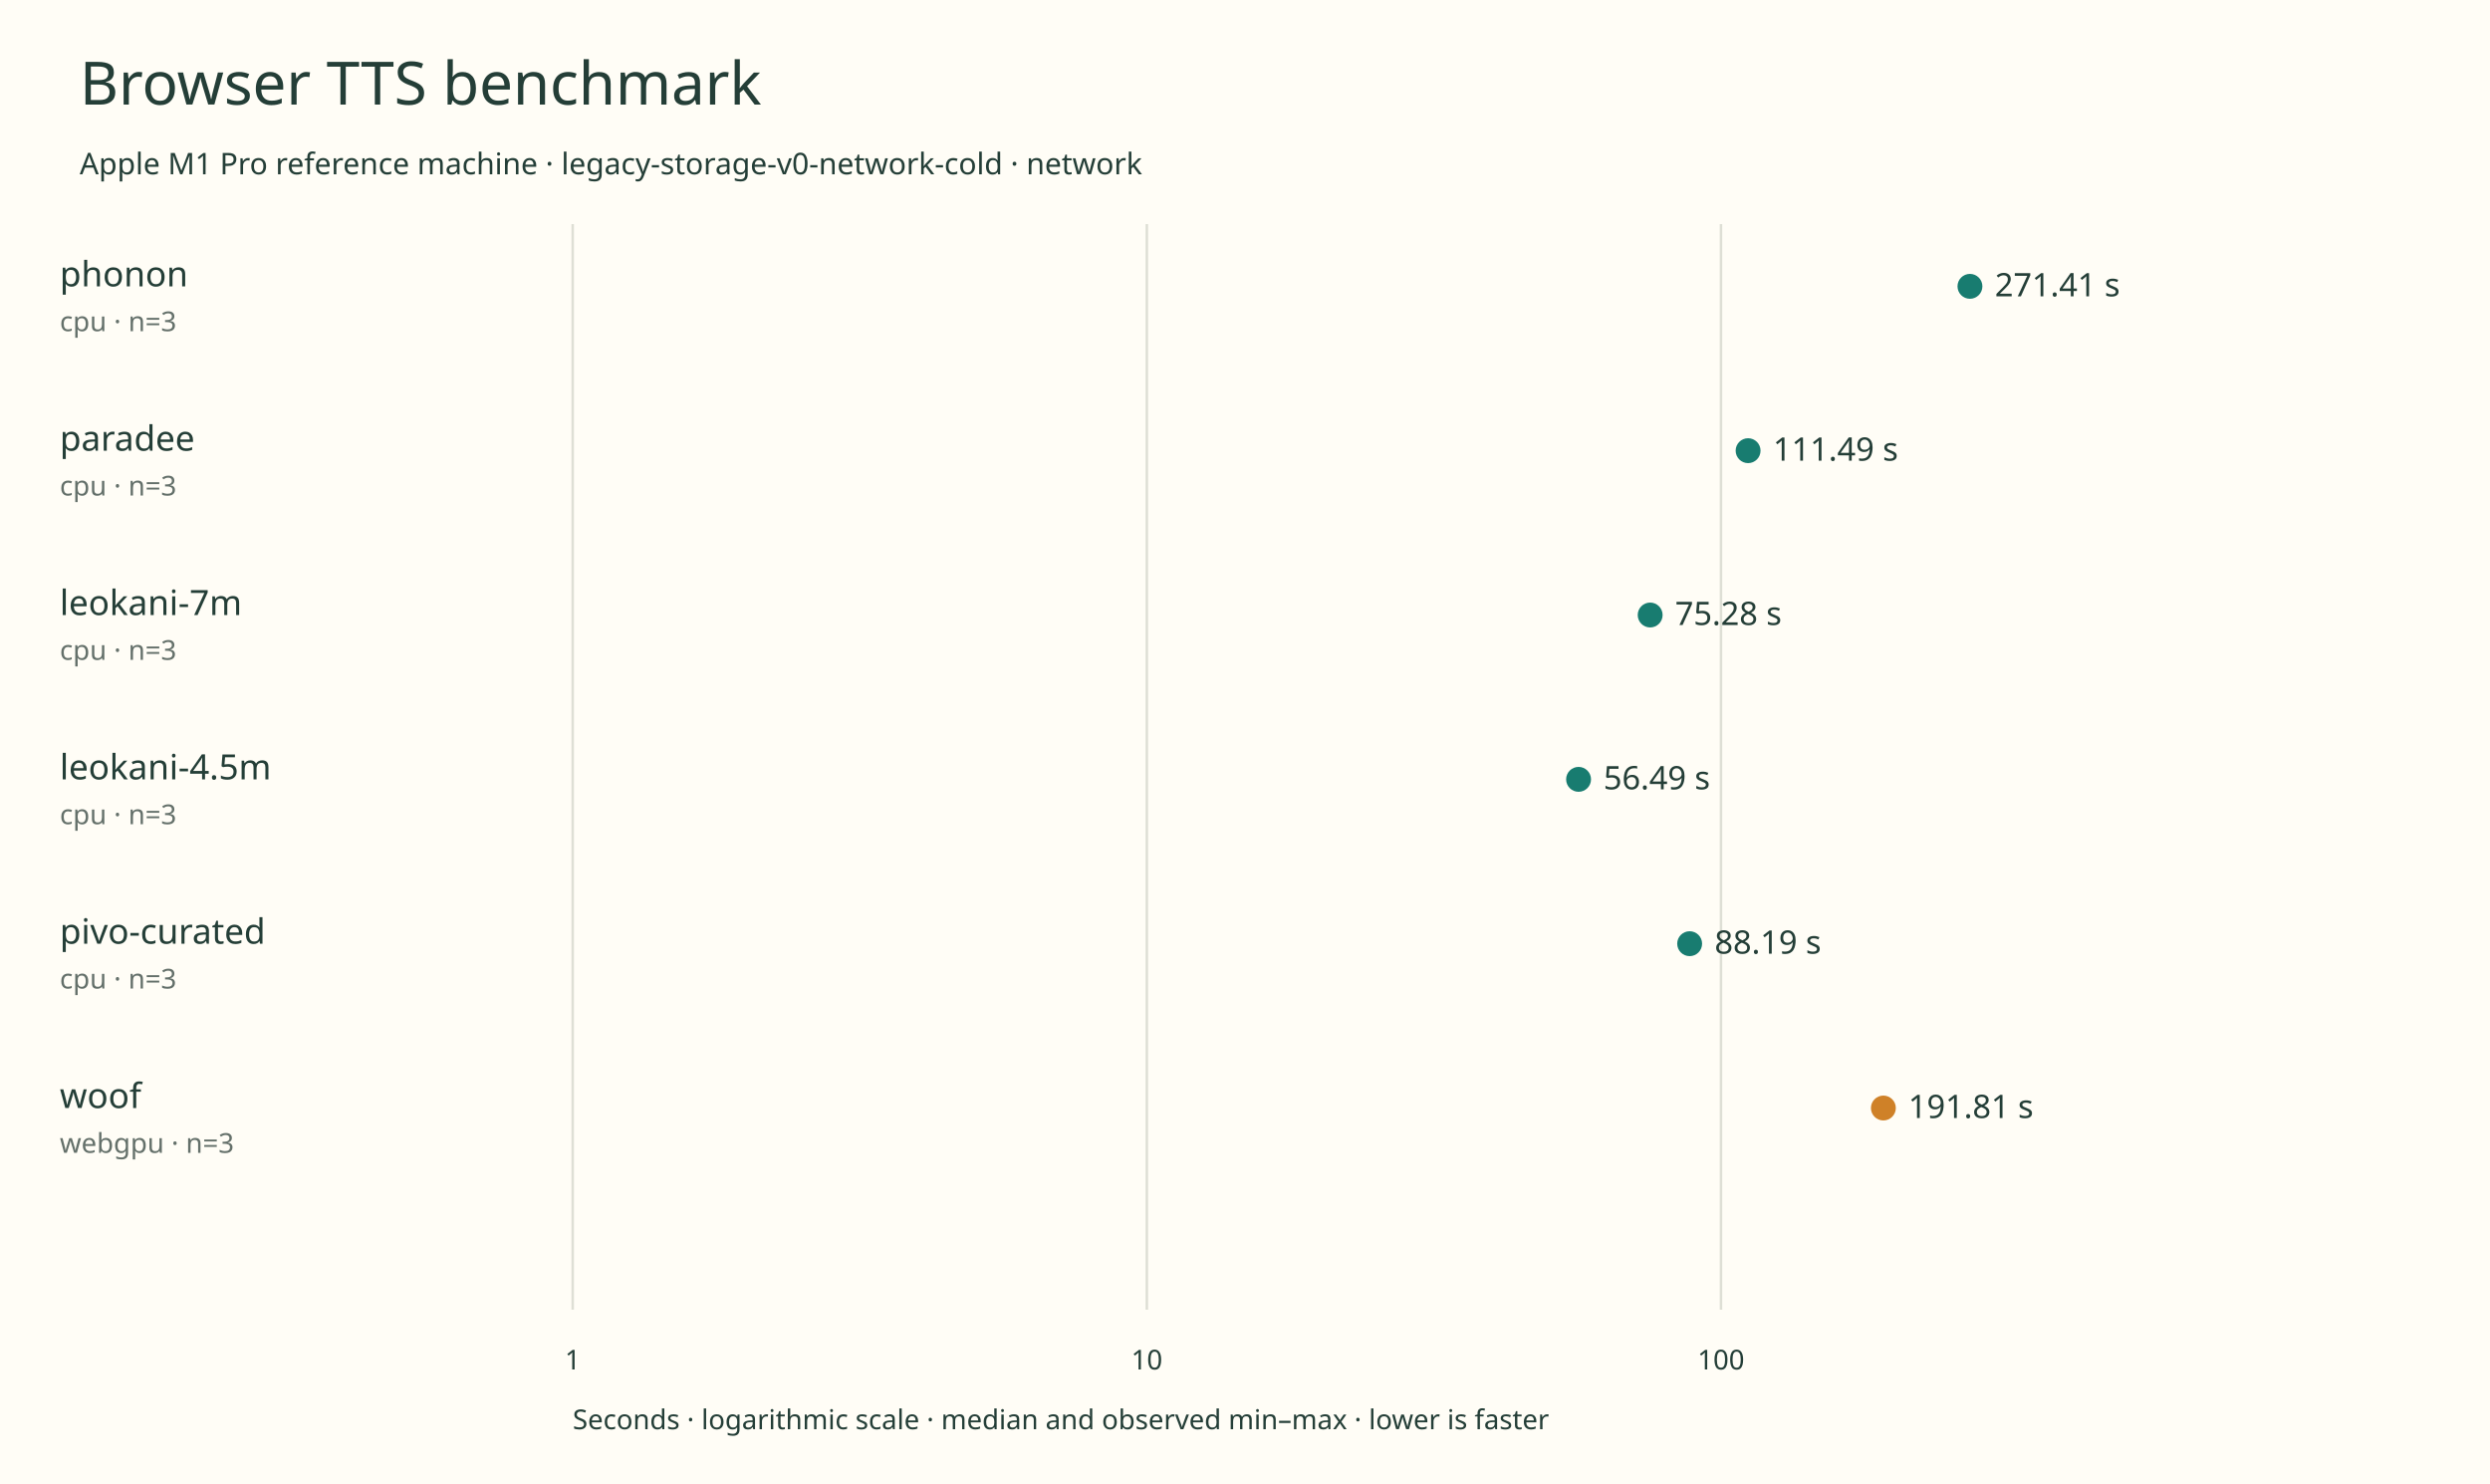
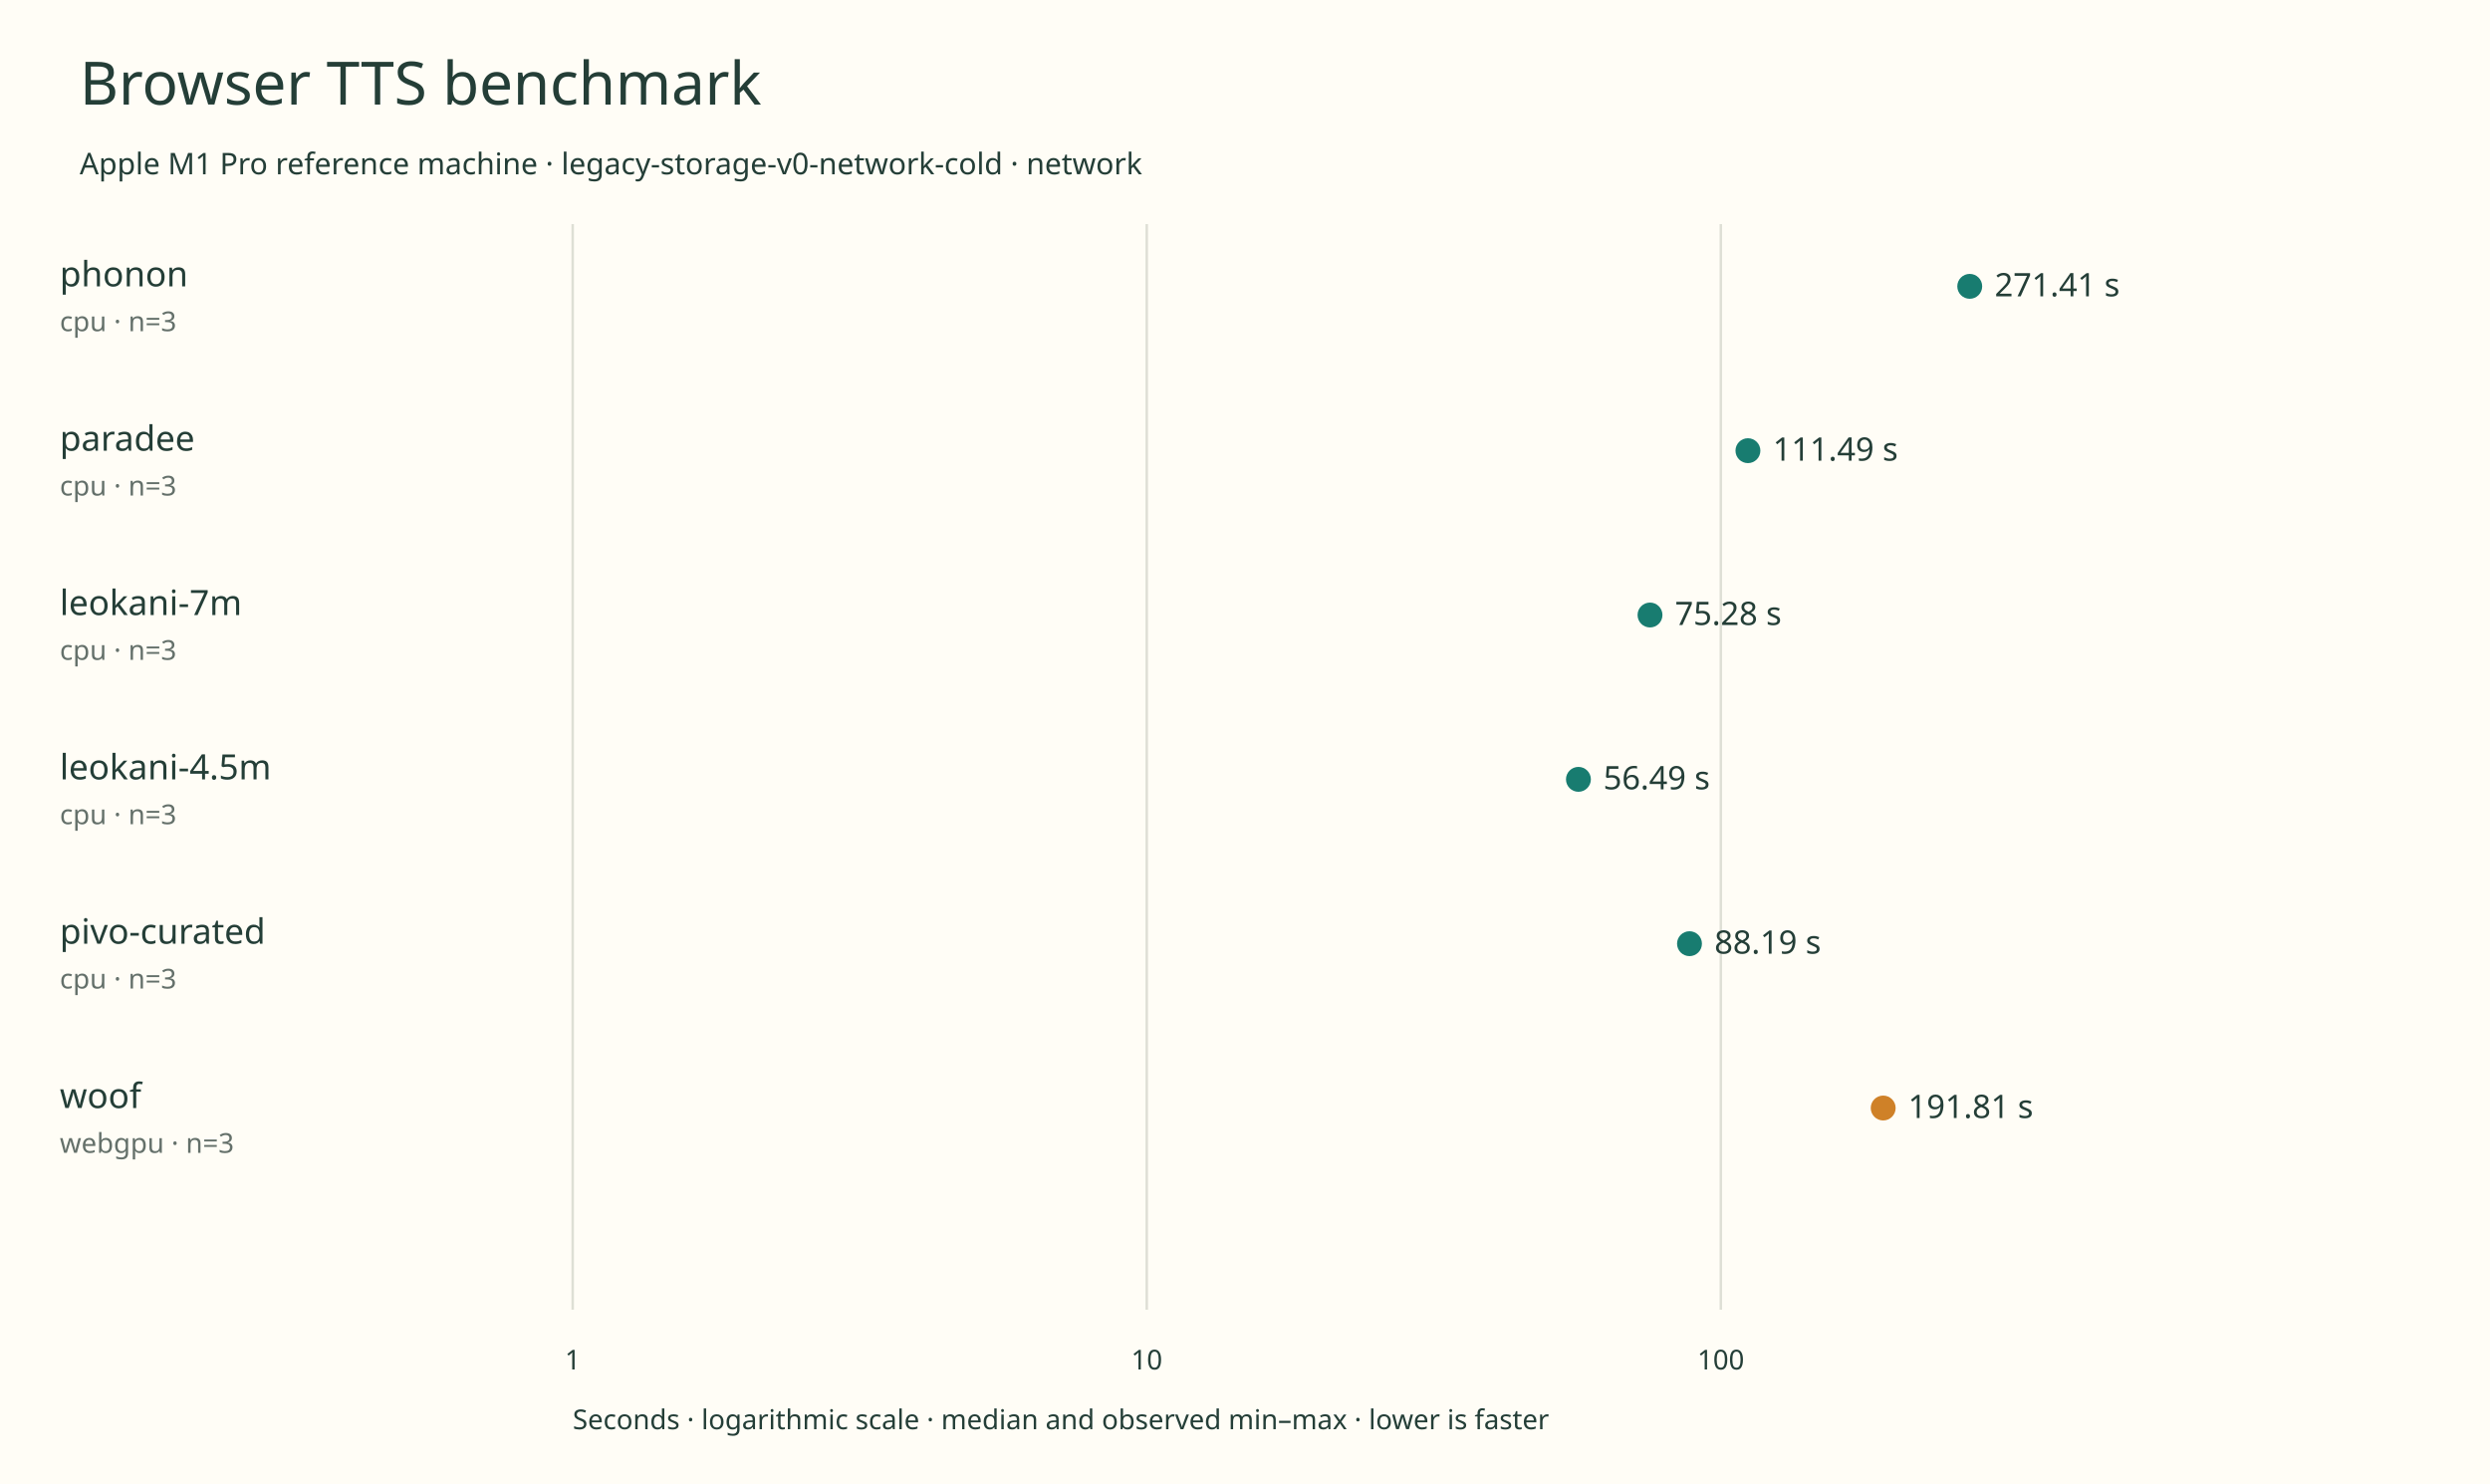
<svg xmlns="http://www.w3.org/2000/svg" width="1000" height="596" viewBox="0 0 1000 596" role="img" aria-labelledby="title desc">
  <rect width="100%" height="100%" fill="#fffdf6" />
  <g font-family="system-ui,sans-serif" fill="#243e37">
    <text x="32" y="42" font-size="24">Browser TTS benchmark</text>
    <text x="32" y="70" font-size="12">Apple M1 Pro reference machine · legacy-storage-v0-network-cold · network</text>
    <path d="M230 90V526" stroke="#dedfd5" />
    <text x="230" y="550" text-anchor="middle" font-size="11">1</text>
-     <path d="M460.577 90V526" stroke="#dedfd5" />
-     <text x="460.577" y="550" text-anchor="middle" font-size="11">10</text>
-     <path d="M691.155 90V526" stroke="#dedfd5" />
-     <text x="691.155" y="550" text-anchor="middle" font-size="11">100</text>
+     <path d="M460.545 90V526" stroke="#dedfd5" />
+     <text x="460.545" y="550" text-anchor="middle" font-size="11">10</text>
+     <path d="M691.089 90V526" stroke="#dedfd5" />
+     <text x="691.089" y="550" text-anchor="middle" font-size="11">100</text>
    <text x="24" y="115" font-size="14">phonon</text>
    <text x="24" y="133" font-size="11" fill="#64706a">cpu · n=3</text>
-     <path d="M791.112 115H791.228" stroke="#243e37" stroke-width="2" />
-     <circle cx="791.14" cy="115" r="5" fill="#187c70" />
-     <text x="801.14" y="119" font-size="13">271.41 s</text>
+     <path d="M791.032 115H791.148" stroke="#243e37" stroke-width="2" />
+     <circle cx="791.06" cy="115" r="5" fill="#187c70" />
+     <text x="801.06" y="119" font-size="13">271.41 s</text>
    <text x="24" y="181" font-size="14">paradee</text>
    <text x="24" y="199" font-size="11" fill="#64706a">cpu · n=3</text>
-     <path d="M701.648 181H702.107" stroke="#243e37" stroke-width="2" />
-     <circle cx="702.046" cy="181" r="5" fill="#187c70" />
-     <text x="712.046" y="185" font-size="13">111.49 s</text>
+     <path d="M701.58 181H702.039" stroke="#243e37" stroke-width="2" />
+     <circle cx="701.979" cy="181" r="5" fill="#187c70" />
+     <text x="711.979" y="185" font-size="13">111.49 s</text>
    <text x="24" y="247" font-size="14">leokani-7m</text>
    <text x="24" y="265" font-size="11" fill="#64706a">cpu · n=3</text>
-     <path d="M661.679 247H663.861" stroke="#243e37" stroke-width="2" />
-     <circle cx="662.715" cy="247" r="5" fill="#187c70" />
-     <text x="672.715" y="251" font-size="13">75.28 s</text>
+     <path d="M661.617 247H663.8" stroke="#243e37" stroke-width="2" />
+     <circle cx="662.653" cy="247" r="5" fill="#187c70" />
+     <text x="672.653" y="251" font-size="13">75.28 s</text>
    <text x="24" y="313" font-size="14">leokani-4.5m</text>
    <text x="24" y="331" font-size="11" fill="#64706a">cpu · n=3</text>
-     <path d="M633.841 313H634.097" stroke="#243e37" stroke-width="2" />
-     <circle cx="633.964" cy="313" r="5" fill="#187c70" />
-     <text x="643.964" y="317" font-size="13">56.49 s</text>
+     <path d="M633.784 313H634.039" stroke="#243e37" stroke-width="2" />
+     <circle cx="633.906" cy="313" r="5" fill="#187c70" />
+     <text x="643.906" y="317" font-size="13">56.49 s</text>
    <text x="24" y="379" font-size="14">pivo-curated</text>
    <text x="24" y="397" font-size="11" fill="#64706a">cpu · n=3</text>
-     <path d="M678.172 379H679.084" stroke="#243e37" stroke-width="2" />
-     <circle cx="678.575" cy="379" r="5" fill="#187c70" />
-     <text x="688.575" y="383" font-size="13">88.19 s</text>
+     <path d="M678.108 379H679.02" stroke="#243e37" stroke-width="2" />
+     <circle cx="678.511" cy="379" r="5" fill="#187c70" />
+     <text x="688.511" y="383" font-size="13">88.19 s</text>
    <text x="24" y="445" font-size="14">woof</text>
    <text x="24" y="463" font-size="11" fill="#64706a">webgpu · n=3</text>
-     <path d="M755.99 445H756.459" stroke="#243e37" stroke-width="2" />
-     <circle cx="756.377" cy="445" r="5" fill="#cf8128" />
-     <text x="766.377" y="449" font-size="13">191.81 s</text>
+     <path d="M755.915 445H756.384" stroke="#243e37" stroke-width="2" />
+     <circle cx="756.302" cy="445" r="5" fill="#cf8128" />
+     <text x="766.302" y="449" font-size="13">191.81 s</text>
    <text x="230" y="574" font-size="11">Seconds · logarithmic scale · median and observed min–max · lower is faster</text>
  </g>
</svg>
